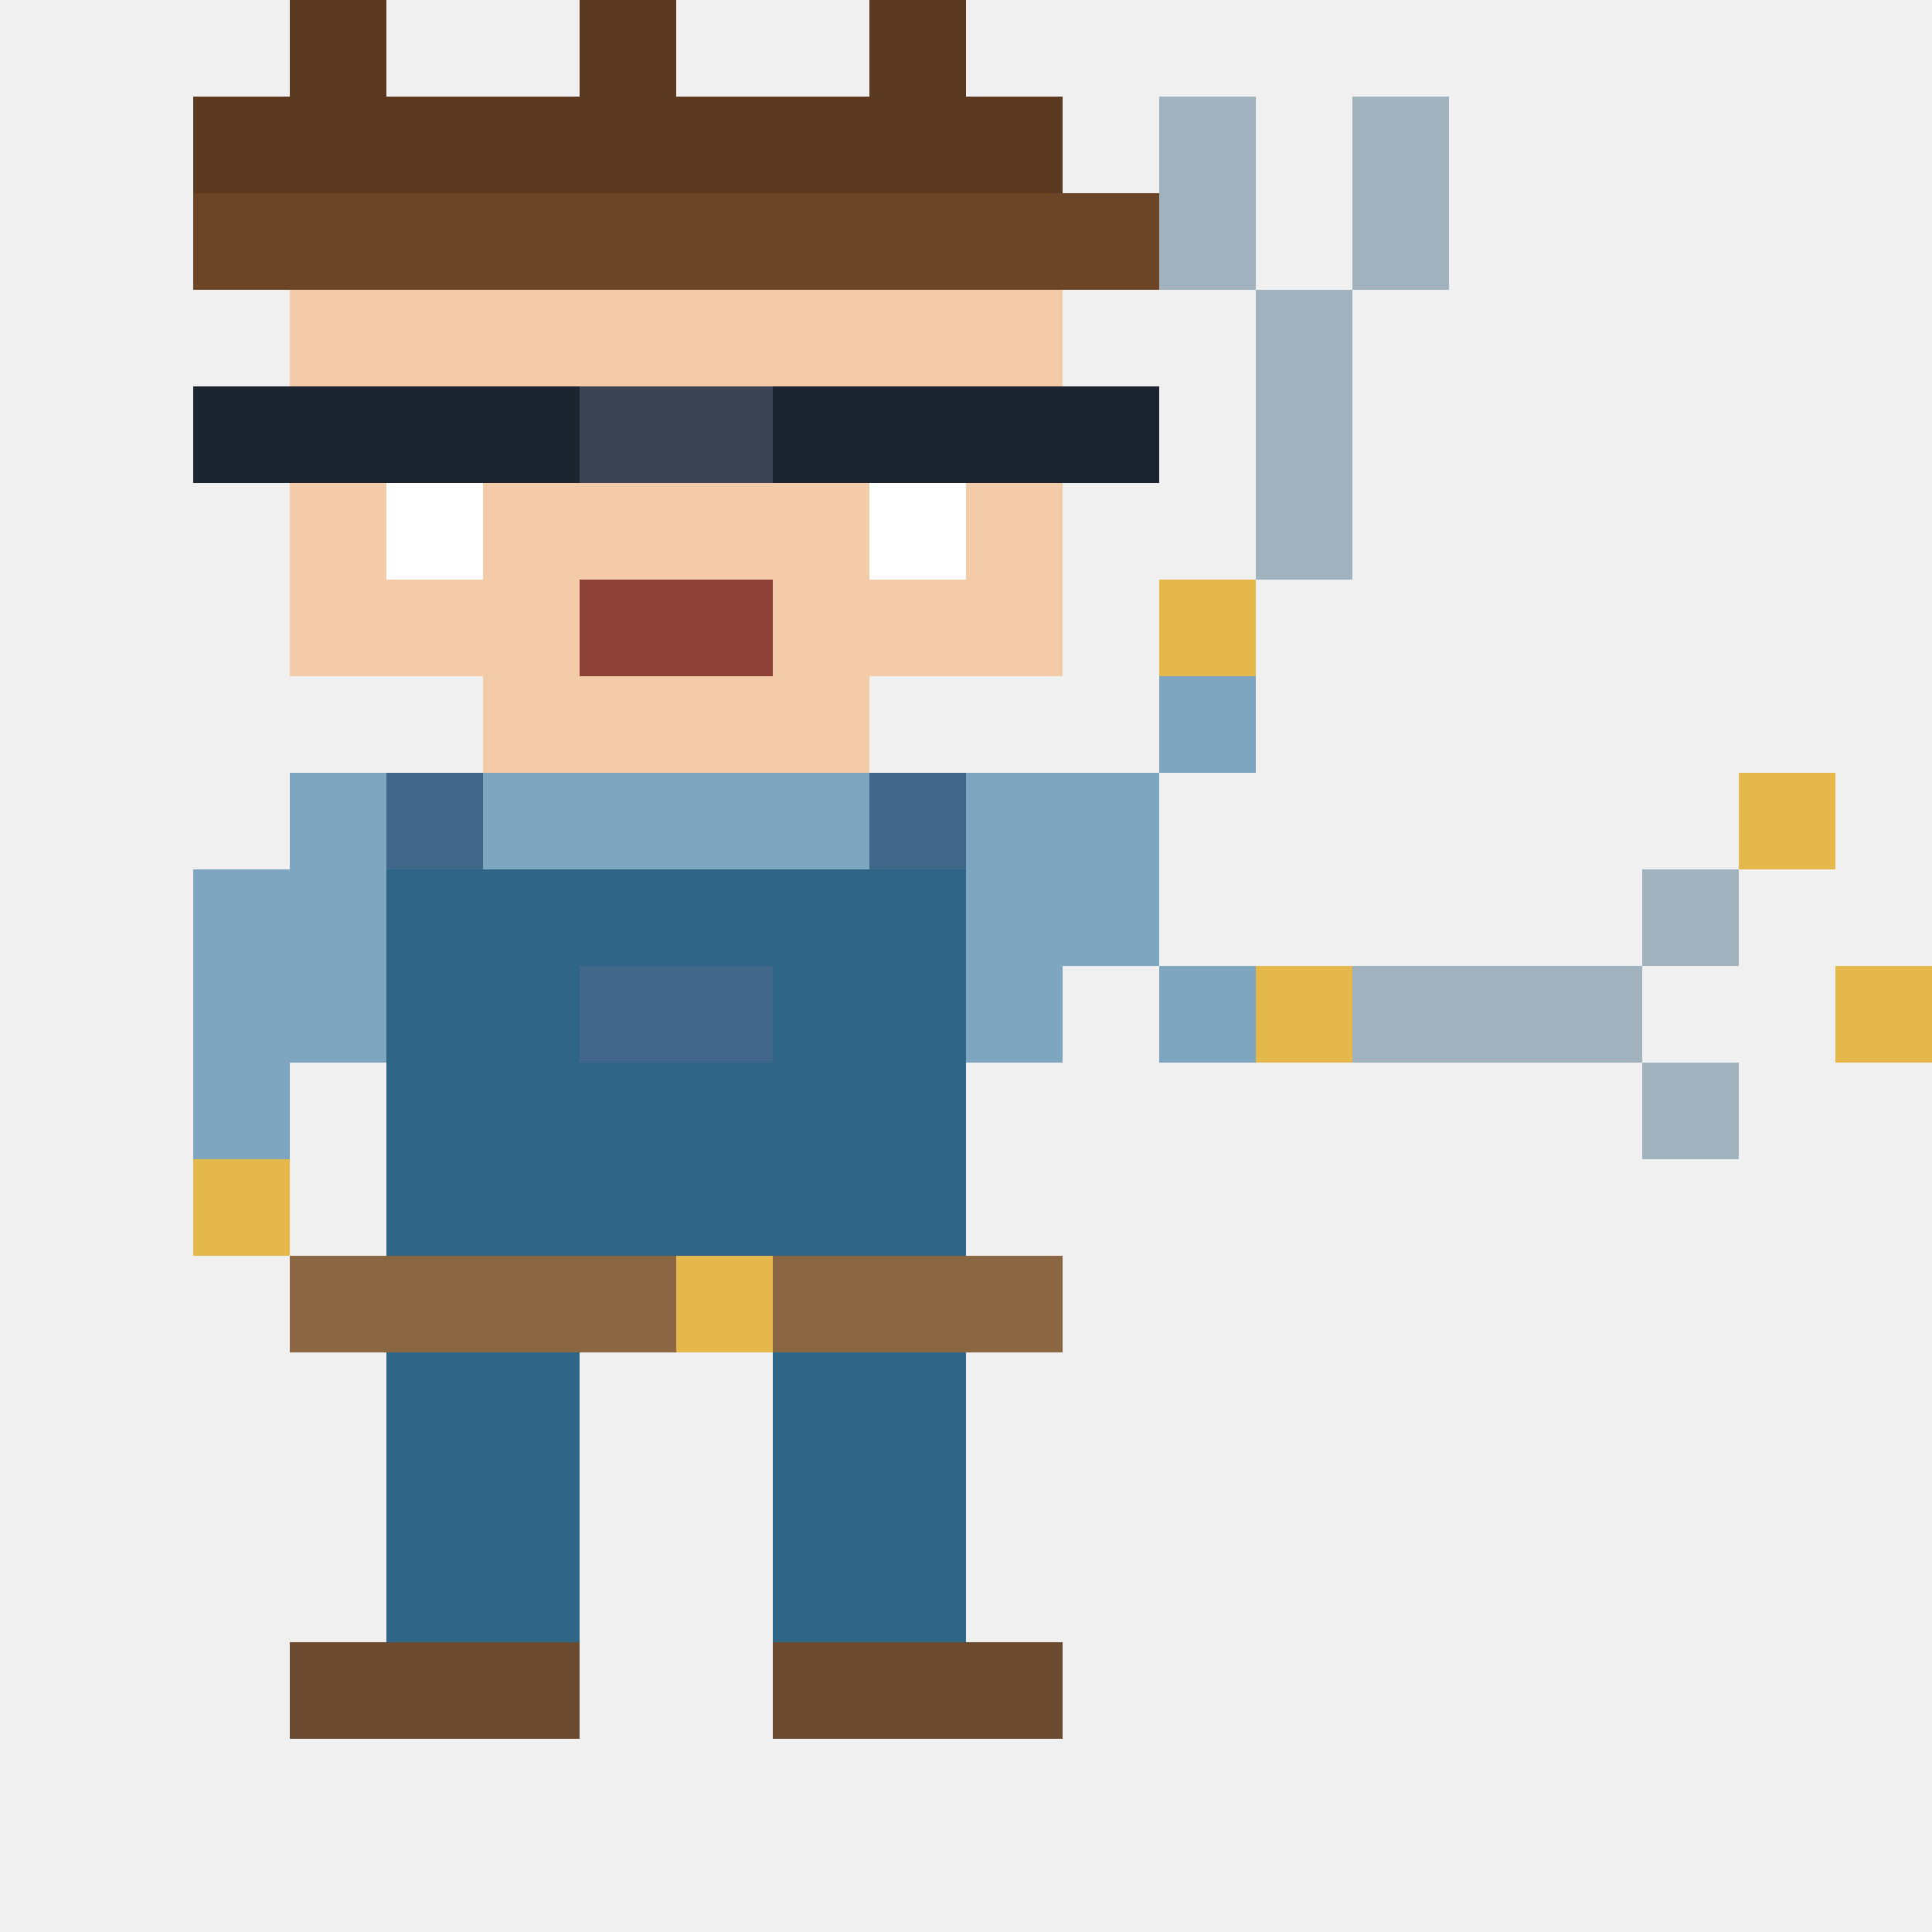
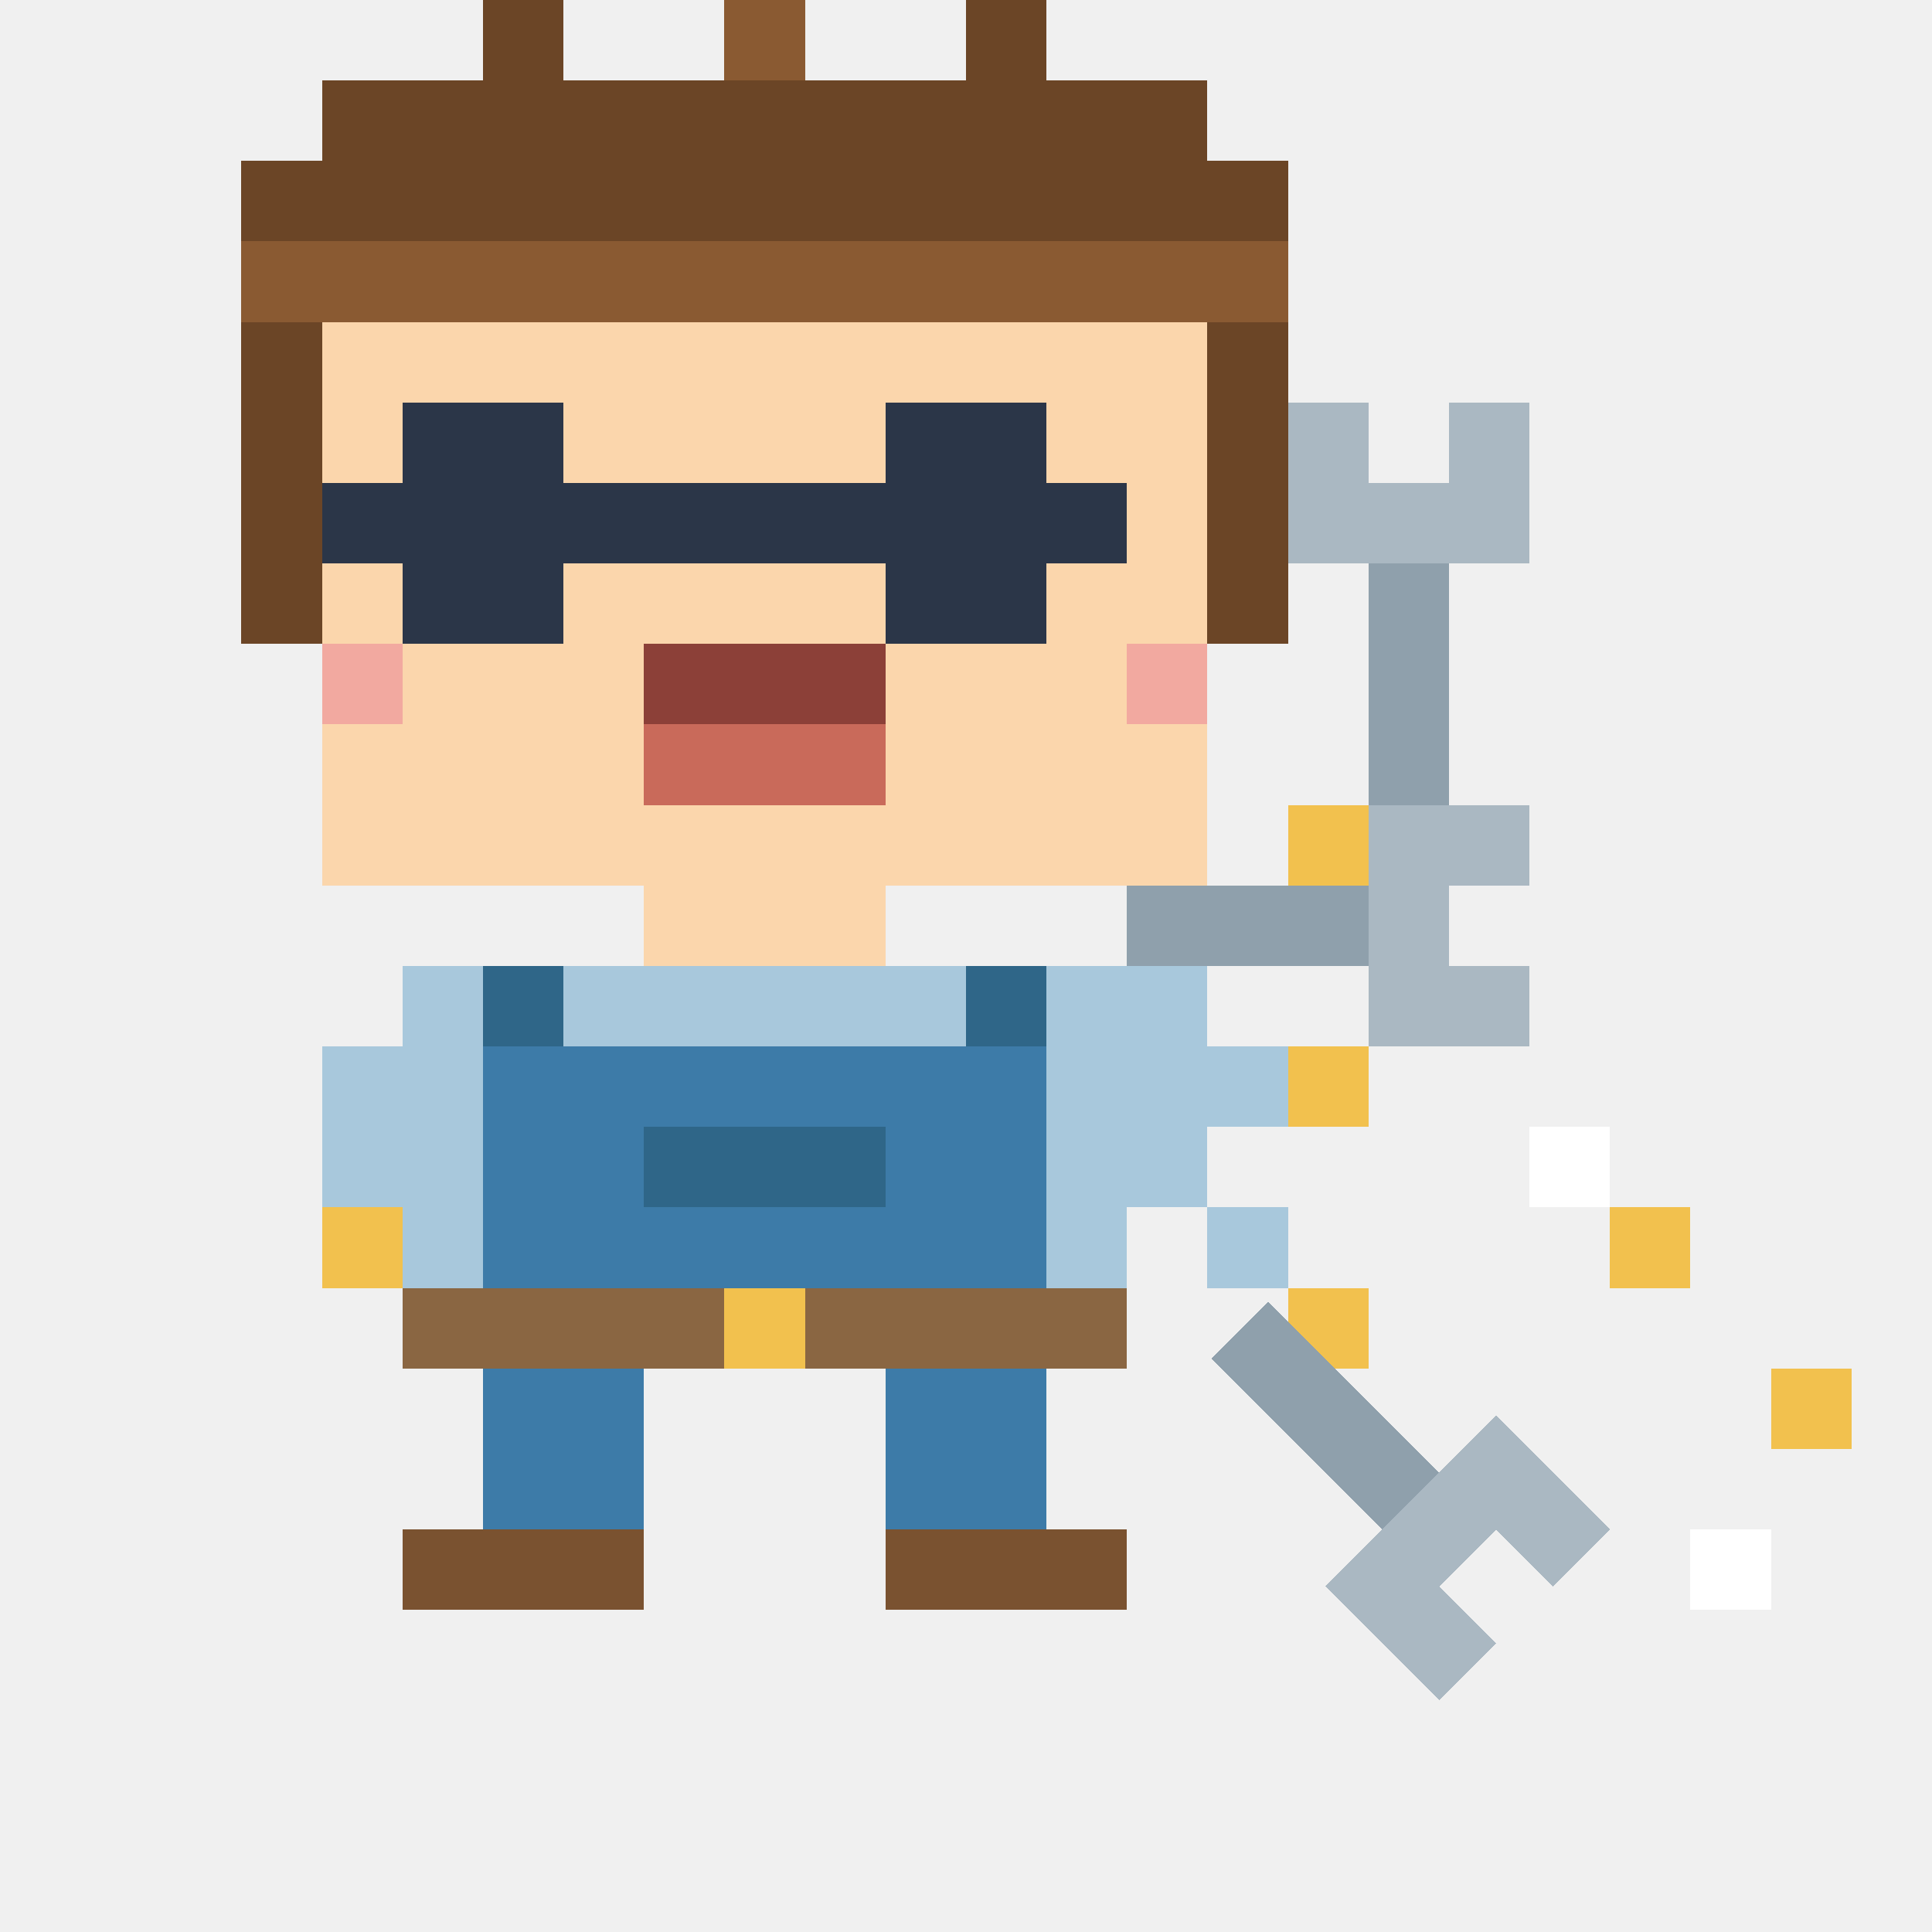
- <svg xmlns="http://www.w3.org/2000/svg" viewBox="0 0 20 20" width="240" height="240" role="img" aria-label="Felix — tinkering" shape-rendering="crispEdges">
+ <svg xmlns="http://www.w3.org/2000/svg" viewBox="0 0 24 24" width="240" height="240" role="img" aria-label="Felix — hard at work" shape-rendering="crispEdges">
  <defs>
-     <g id="felixCore">
-       <rect x="3" y="0" width="1" height="1" fill="#5C3A21" />
-       <rect x="6" y="0" width="1" height="1" fill="#5C3A21" />
-       <rect x="9" y="0" width="1" height="1" fill="#5C3A21" />
-       <rect x="2" y="1" width="9" height="1" fill="#5C3A21" />
-       <rect x="2" y="2" width="10" height="1" fill="#6B4526" />
-       <rect x="3" y="3" width="8" height="1" fill="#F3CBA8" />
-       <rect x="2" y="4" width="1" height="1" fill="#1C2430" />
-       <rect x="3" y="4" width="3" height="1" fill="#1C2430" />
-       <rect x="6" y="4" width="2" height="1" fill="#3A4454" />
-       <rect x="8" y="4" width="3" height="1" fill="#1C2430" />
-       <rect x="11" y="4" width="1" height="1" fill="#1C2430" />
-       <rect x="3" y="5" width="8" height="1" fill="#F3CBA8" />
-       <rect x="4" y="5" width="1" height="1" fill="#FFFFFF" />
-       <rect x="9" y="5" width="1" height="1" fill="#FFFFFF" />
-       <rect x="3" y="6" width="8" height="1" fill="#F3CBA8" />
-       <rect x="6" y="6" width="2" height="1" fill="#8C4038" />
-       <rect x="5" y="7" width="4" height="1" fill="#F3CBA8" />
-       <rect x="3" y="8" width="8" height="1" fill="#7FA6C0" />
-       <rect x="4" y="8" width="1" height="1" fill="#41688A" />
-       <rect x="9" y="8" width="1" height="1" fill="#41688A" />
-       <rect x="3" y="9" width="1" height="2" fill="#7FA6C0" />
-       <rect x="10" y="9" width="1" height="2" fill="#7FA6C0" />
-       <rect x="4" y="9" width="6" height="4" fill="#2F6688" />
-       <rect x="6" y="10" width="2" height="1" fill="#41688A" />
-       <rect x="2" y="9" width="1" height="3" fill="#7FA6C0" />
-       <rect x="2" y="12" width="1" height="1" fill="#E5B84C" />
-       <rect x="3" y="13" width="8" height="1" fill="#8A6642" />
-       <rect x="7" y="13" width="1" height="1" fill="#E5B84C" />
-       <rect x="4" y="14" width="2" height="3" fill="#2F6688" />
-       <rect x="8" y="14" width="2" height="3" fill="#2F6688" />
-       <rect x="3" y="17" width="3" height="1" fill="#6B4A2F" />
-       <rect x="8" y="17" width="3" height="1" fill="#6B4A2F" />
+     <g id="fxHead">
+       <rect x="6" y="0" width="1" height="1" fill="#6B4526" />
+       <rect x="9" y="0" width="1" height="1" fill="#8A5A32" />
+       <rect x="12" y="0" width="1" height="1" fill="#6B4526" />
+       <rect x="4" y="1" width="11" height="1" fill="#6B4526" />
+       <rect x="3" y="2" width="13" height="1" fill="#6B4526" />
+       <rect x="3" y="3" width="13" height="1" fill="#8A5A32" />
+       <rect x="3" y="4" width="1" height="4" fill="#6B4526" />
+       <rect x="15" y="4" width="1" height="4" fill="#6B4526" />
+       <rect x="4" y="4" width="11" height="7" fill="#FBD6AC" />
+       <rect x="5" y="5" width="2" height="1" fill="#2B3648" />
+       <rect x="11" y="5" width="2" height="1" fill="#2B3648" />
+       <rect x="4" y="6" width="1" height="1" fill="#2B3648" />
+       <rect x="7" y="6" width="1" height="1" fill="#2B3648" />
+       <rect x="10" y="6" width="1" height="1" fill="#2B3648" />
+       <rect x="13" y="6" width="1" height="1" fill="#2B3648" />
+       <rect x="8" y="6" width="2" height="1" fill="#2B3648" />
+       <rect x="5" y="7" width="2" height="1" fill="#2B3648" />
+       <rect x="11" y="7" width="2" height="1" fill="#2B3648" />
+       <rect x="5" y="6" width="2" height="1" fill="#FFFFFF" />
+       <rect x="11" y="6" width="2" height="1" fill="#FFFFFF" />
+       <rect x="6" y="6" width="1" height="1" fill="#2B3648" />
+       <rect x="12" y="6" width="1" height="1" fill="#2B3648" />
+       <rect x="4" y="8" width="1" height="1" fill="#F2A9A0" />
+       <rect x="14" y="8" width="1" height="1" fill="#F2A9A0" />
+       <rect x="8" y="8" width="3" height="1" fill="#8C4038" />
+       <rect x="8" y="9" width="3" height="1" fill="#C96A5A" />
+     </g>
+     <g id="fxBody">
+       <rect x="8" y="11" width="3" height="1" fill="#FBD6AC" />
+       <rect x="5" y="12" width="9" height="1" fill="#A8C8DC" />
+       <rect x="6" y="12" width="1" height="1" fill="#2F6688" />
+       <rect x="12" y="12" width="1" height="1" fill="#2F6688" />
+       <rect x="5" y="13" width="1" height="3" fill="#A8C8DC" />
+       <rect x="13" y="13" width="1" height="3" fill="#A8C8DC" />
+       <rect x="6" y="13" width="7" height="3" fill="#3D7BA8" />
+       <rect x="8" y="14" width="3" height="1" fill="#2F6688" />
+       <rect x="5" y="16" width="9" height="1" fill="#8A6642" />
+       <rect x="9" y="16" width="1" height="1" fill="#F2C14E" />
+       <rect x="6" y="17" width="2" height="2" fill="#3D7BA8" />
+       <rect x="11" y="17" width="2" height="2" fill="#3D7BA8" />
+       <rect x="5" y="19" width="3" height="1" fill="#7A5230" />
+       <rect x="11" y="19" width="3" height="1" fill="#7A5230" />
+       <rect x="4" y="13" width="1" height="2" fill="#A8C8DC" />
+       <rect x="4" y="15" width="1" height="1" fill="#F2C14E" />
+     </g>
+     <g id="fxWrench">
+       <rect x="0" y="0" width="1" height="1" fill="#AAB8C2" />
+       <rect x="2" y="0" width="1" height="1" fill="#AAB8C2" />
+       <rect x="0" y="1" width="3" height="1" fill="#AAB8C2" />
+       <rect x="1" y="2" width="1" height="3" fill="#8FA0AC" />
    </g>
  </defs>
-   <g style="animation:px-swapA .42s steps(1) infinite">
-     <use href="#felixCore" />
-     <rect x="11" y="8" width="1" height="1" fill="#7FA6C0" />
-     <rect x="12" y="7" width="1" height="1" fill="#7FA6C0" />
-     <rect x="12" y="6" width="1" height="1" fill="#E5B84C" />
-     <rect x="13" y="3" width="1" height="3" fill="#9FB2BD" />
-     <rect x="12" y="2" width="1" height="1" fill="#9FB2BD" />
-     <rect x="14" y="2" width="1" height="1" fill="#9FB2BD" />
-     <rect x="12" y="1" width="1" height="1" fill="#9FB2BD" />
-     <rect x="14" y="1" width="1" height="1" fill="#9FB2BD" />
+   <g style="animation:px-f1 .55s steps(1) infinite">
+     <use href="#fxHead" />
+     <use href="#fxBody" />
+     <rect x="14" y="12" width="1" height="1" fill="#A8C8DC" />
+     <rect x="15" y="11" width="1" height="1" fill="#A8C8DC" />
+     <rect x="16" y="10" width="1" height="1" fill="#F2C14E" />
+     <g transform="translate(16 5)">
+       <use href="#fxWrench" />
+     </g>
  </g>
-   <g style="animation:px-swapB .42s steps(1) infinite">
-     <use href="#felixCore" />
-     <rect x="11" y="9" width="1" height="1" fill="#7FA6C0" />
-     <rect x="12" y="10" width="1" height="1" fill="#7FA6C0" />
-     <rect x="13" y="10" width="1" height="1" fill="#E5B84C" />
-     <rect x="14" y="10" width="3" height="1" fill="#9FB2BD" />
-     <rect x="17" y="9" width="1" height="1" fill="#9FB2BD" />
-     <rect x="17" y="11" width="1" height="1" fill="#9FB2BD" />
-     <rect x="18" y="8" width="1" height="1" fill="#E5B84C" />
-     <rect x="19" y="10" width="1" height="1" fill="#E5B84C" />
+   <g style="animation:px-f2 .55s steps(1) infinite">
+     <use href="#fxHead" />
+     <use href="#fxBody" />
+     <rect x="14" y="13" width="2" height="1" fill="#A8C8DC" />
+     <rect x="16" y="13" width="1" height="1" fill="#F2C14E" />
+     <g transform="translate(19 10) rotate(90)">
+       <use href="#fxWrench" />
+     </g>
+   </g>
+   <g style="animation:px-f3 .55s steps(1) infinite">
+     <use href="#fxHead" />
+     <use href="#fxBody" />
+     <rect x="5" y="6" width="2" height="1" fill="#2B3648" />
+     <rect x="11" y="6" width="2" height="1" fill="#2B3648" />
+     <rect x="14" y="14" width="1" height="1" fill="#A8C8DC" />
+     <rect x="15" y="15" width="1" height="1" fill="#A8C8DC" />
+     <rect x="16" y="16" width="1" height="1" fill="#F2C14E" />
+     <g transform="translate(20 19) rotate(135)">
+       <use href="#fxWrench" />
+     </g>
+     <rect x="20" y="15" width="1" height="1" fill="#F2C14E" />
+     <rect x="22" y="17" width="1" height="1" fill="#F2C14E" />
+     <rect x="21" y="19" width="1" height="1" fill="#FFFFFF" />
+     <rect x="19" y="14" width="1" height="1" fill="#FFFFFF" />
  </g>
</svg>
